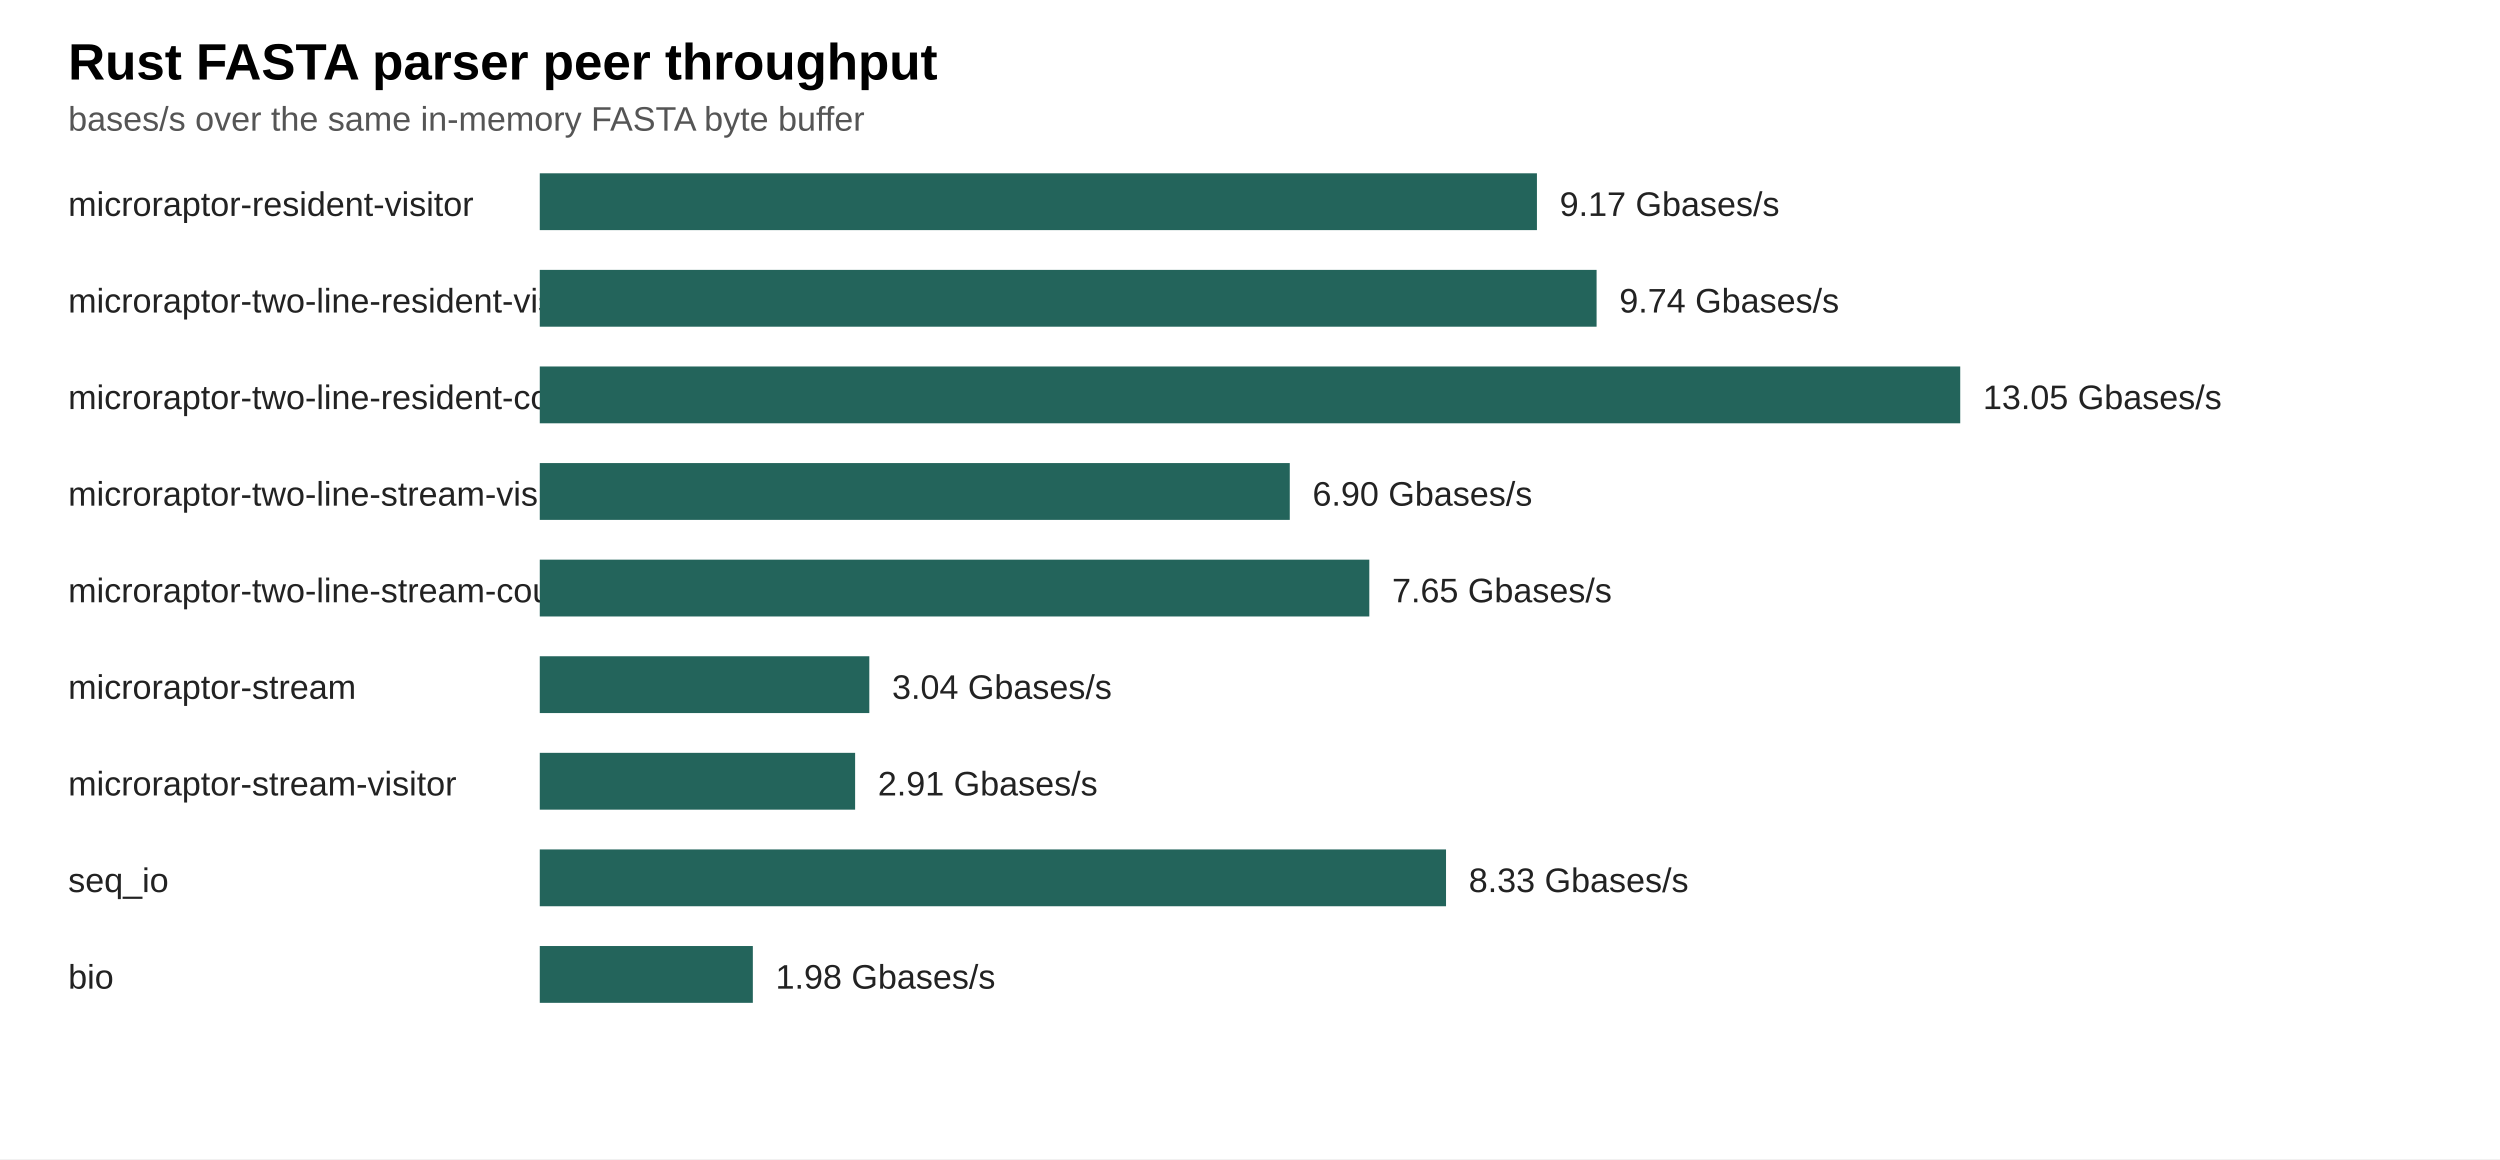
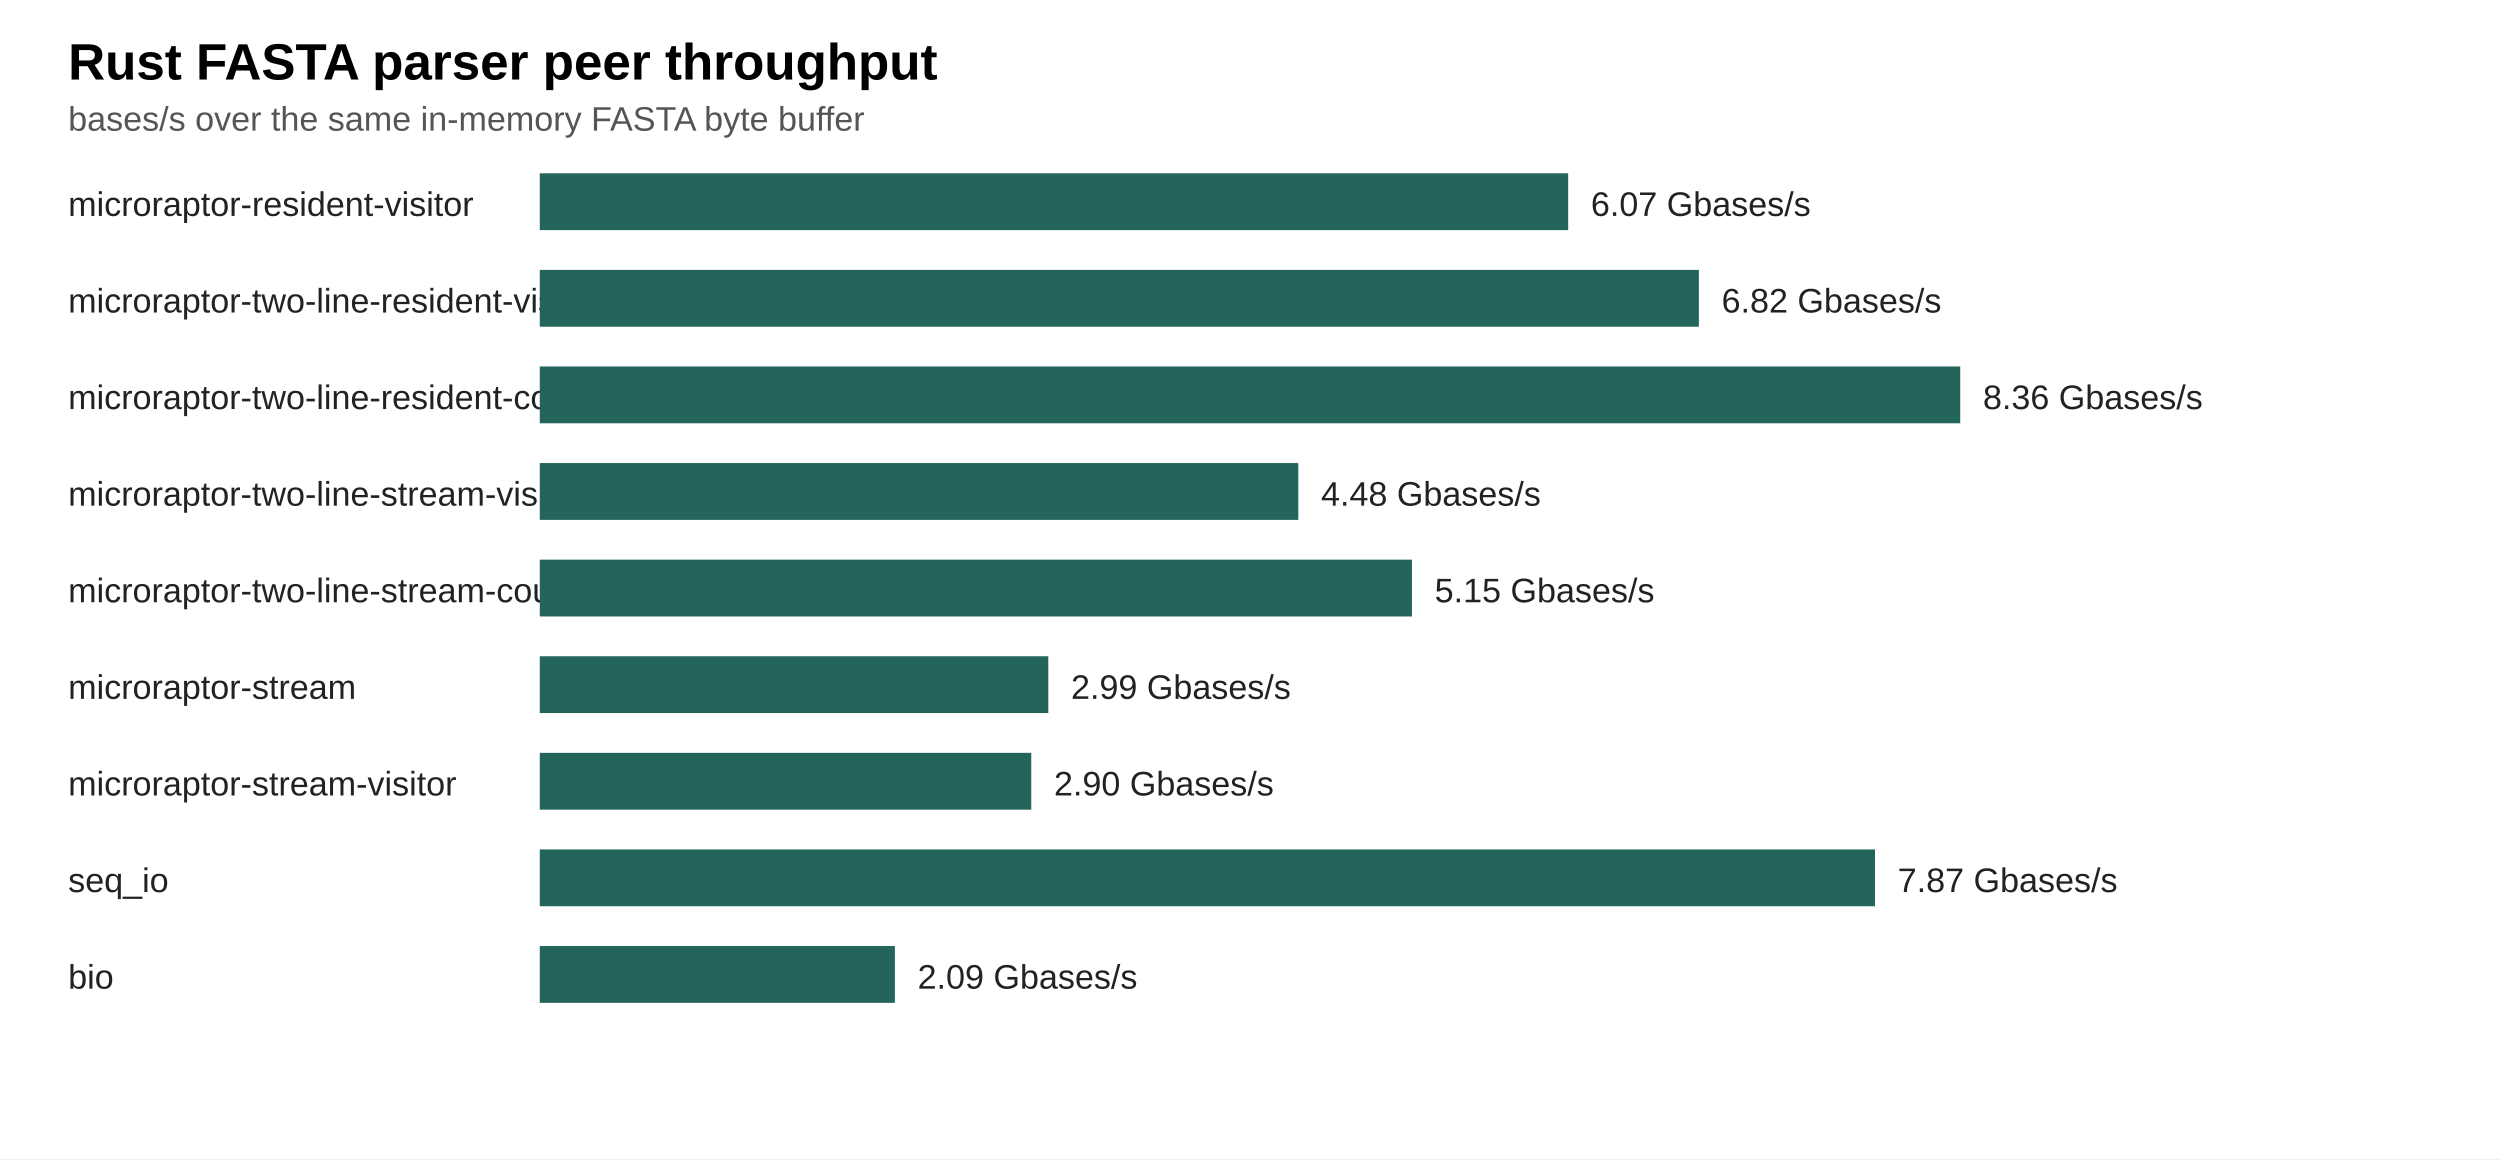
<svg xmlns="http://www.w3.org/2000/svg" width="880" height="408" viewBox="0 0 880 408">
  <rect width="100%" height="100%" fill="white" />
  <text x="24" y="28" font-family="Arial, sans-serif" font-size="18" font-weight="700">Rust FASTA parser peer throughput</text>
  <text x="24" y="46" font-family="Arial, sans-serif" font-size="12" fill="#555">bases/s over the same in-memory FASTA byte buffer</text>
  <text x="24" y="76" font-family="Arial, sans-serif" font-size="12" fill="#222">microraptor-resident-visitor</text>
-   <rect x="190" y="61" width="351" height="20" fill="#23645b" />
-   <text x="549" y="76" font-family="Arial, sans-serif" font-size="12" fill="#222">9.17 Gbases/s</text>
+   <rect x="190" y="61" width="362" height="20" fill="#23645b" />
+   <text x="560" y="76" font-family="Arial, sans-serif" font-size="12" fill="#222">6.07 Gbases/s</text>
  <text x="24" y="110" font-family="Arial, sans-serif" font-size="12" fill="#222">microraptor-two-line-resident-visitor</text>
-   <rect x="190" y="95" width="372" height="20" fill="#23645b" />
-   <text x="570" y="110" font-family="Arial, sans-serif" font-size="12" fill="#222">9.74 Gbases/s</text>
+   <rect x="190" y="95" width="408" height="20" fill="#23645b" />
+   <text x="606" y="110" font-family="Arial, sans-serif" font-size="12" fill="#222">6.82 Gbases/s</text>
  <text x="24" y="144" font-family="Arial, sans-serif" font-size="12" fill="#222">microraptor-two-line-resident-counter</text>
  <rect x="190" y="129" width="500" height="20" fill="#23645b" />
-   <text x="698" y="144" font-family="Arial, sans-serif" font-size="12" fill="#222">13.05 Gbases/s</text>
+   <text x="698" y="144" font-family="Arial, sans-serif" font-size="12" fill="#222">8.36 Gbases/s</text>
  <text x="24" y="178" font-family="Arial, sans-serif" font-size="12" fill="#222">microraptor-two-line-stream-visitor</text>
-   <rect x="190" y="163" width="264" height="20" fill="#23645b" />
-   <text x="462" y="178" font-family="Arial, sans-serif" font-size="12" fill="#222">6.90 Gbases/s</text>
+   <rect x="190" y="163" width="267" height="20" fill="#23645b" />
+   <text x="465" y="178" font-family="Arial, sans-serif" font-size="12" fill="#222">4.48 Gbases/s</text>
  <text x="24" y="212" font-family="Arial, sans-serif" font-size="12" fill="#222">microraptor-two-line-stream-counter</text>
-   <rect x="190" y="197" width="292" height="20" fill="#23645b" />
-   <text x="490" y="212" font-family="Arial, sans-serif" font-size="12" fill="#222">7.65 Gbases/s</text>
+   <rect x="190" y="197" width="307" height="20" fill="#23645b" />
+   <text x="505" y="212" font-family="Arial, sans-serif" font-size="12" fill="#222">5.15 Gbases/s</text>
  <text x="24" y="246" font-family="Arial, sans-serif" font-size="12" fill="#222">microraptor-stream</text>
-   <rect x="190" y="231" width="116" height="20" fill="#23645b" />
-   <text x="314" y="246" font-family="Arial, sans-serif" font-size="12" fill="#222">3.04 Gbases/s</text>
+   <rect x="190" y="231" width="179" height="20" fill="#23645b" />
+   <text x="377" y="246" font-family="Arial, sans-serif" font-size="12" fill="#222">2.99 Gbases/s</text>
  <text x="24" y="280" font-family="Arial, sans-serif" font-size="12" fill="#222">microraptor-stream-visitor</text>
-   <rect x="190" y="265" width="111" height="20" fill="#23645b" />
-   <text x="309" y="280" font-family="Arial, sans-serif" font-size="12" fill="#222">2.91 Gbases/s</text>
+   <rect x="190" y="265" width="173" height="20" fill="#23645b" />
+   <text x="371" y="280" font-family="Arial, sans-serif" font-size="12" fill="#222">2.90 Gbases/s</text>
  <text x="24" y="314" font-family="Arial, sans-serif" font-size="12" fill="#222">seq_io</text>
-   <rect x="190" y="299" width="319" height="20" fill="#23645b" />
-   <text x="517" y="314" font-family="Arial, sans-serif" font-size="12" fill="#222">8.33 Gbases/s</text>
+   <rect x="190" y="299" width="470" height="20" fill="#23645b" />
+   <text x="668" y="314" font-family="Arial, sans-serif" font-size="12" fill="#222">7.87 Gbases/s</text>
  <text x="24" y="348" font-family="Arial, sans-serif" font-size="12" fill="#222">bio</text>
-   <rect x="190" y="333" width="75" height="20" fill="#23645b" />
-   <text x="273" y="348" font-family="Arial, sans-serif" font-size="12" fill="#222">1.98 Gbases/s</text>
+   <rect x="190" y="333" width="125" height="20" fill="#23645b" />
+   <text x="323" y="348" font-family="Arial, sans-serif" font-size="12" fill="#222">2.09 Gbases/s</text>
</svg>
